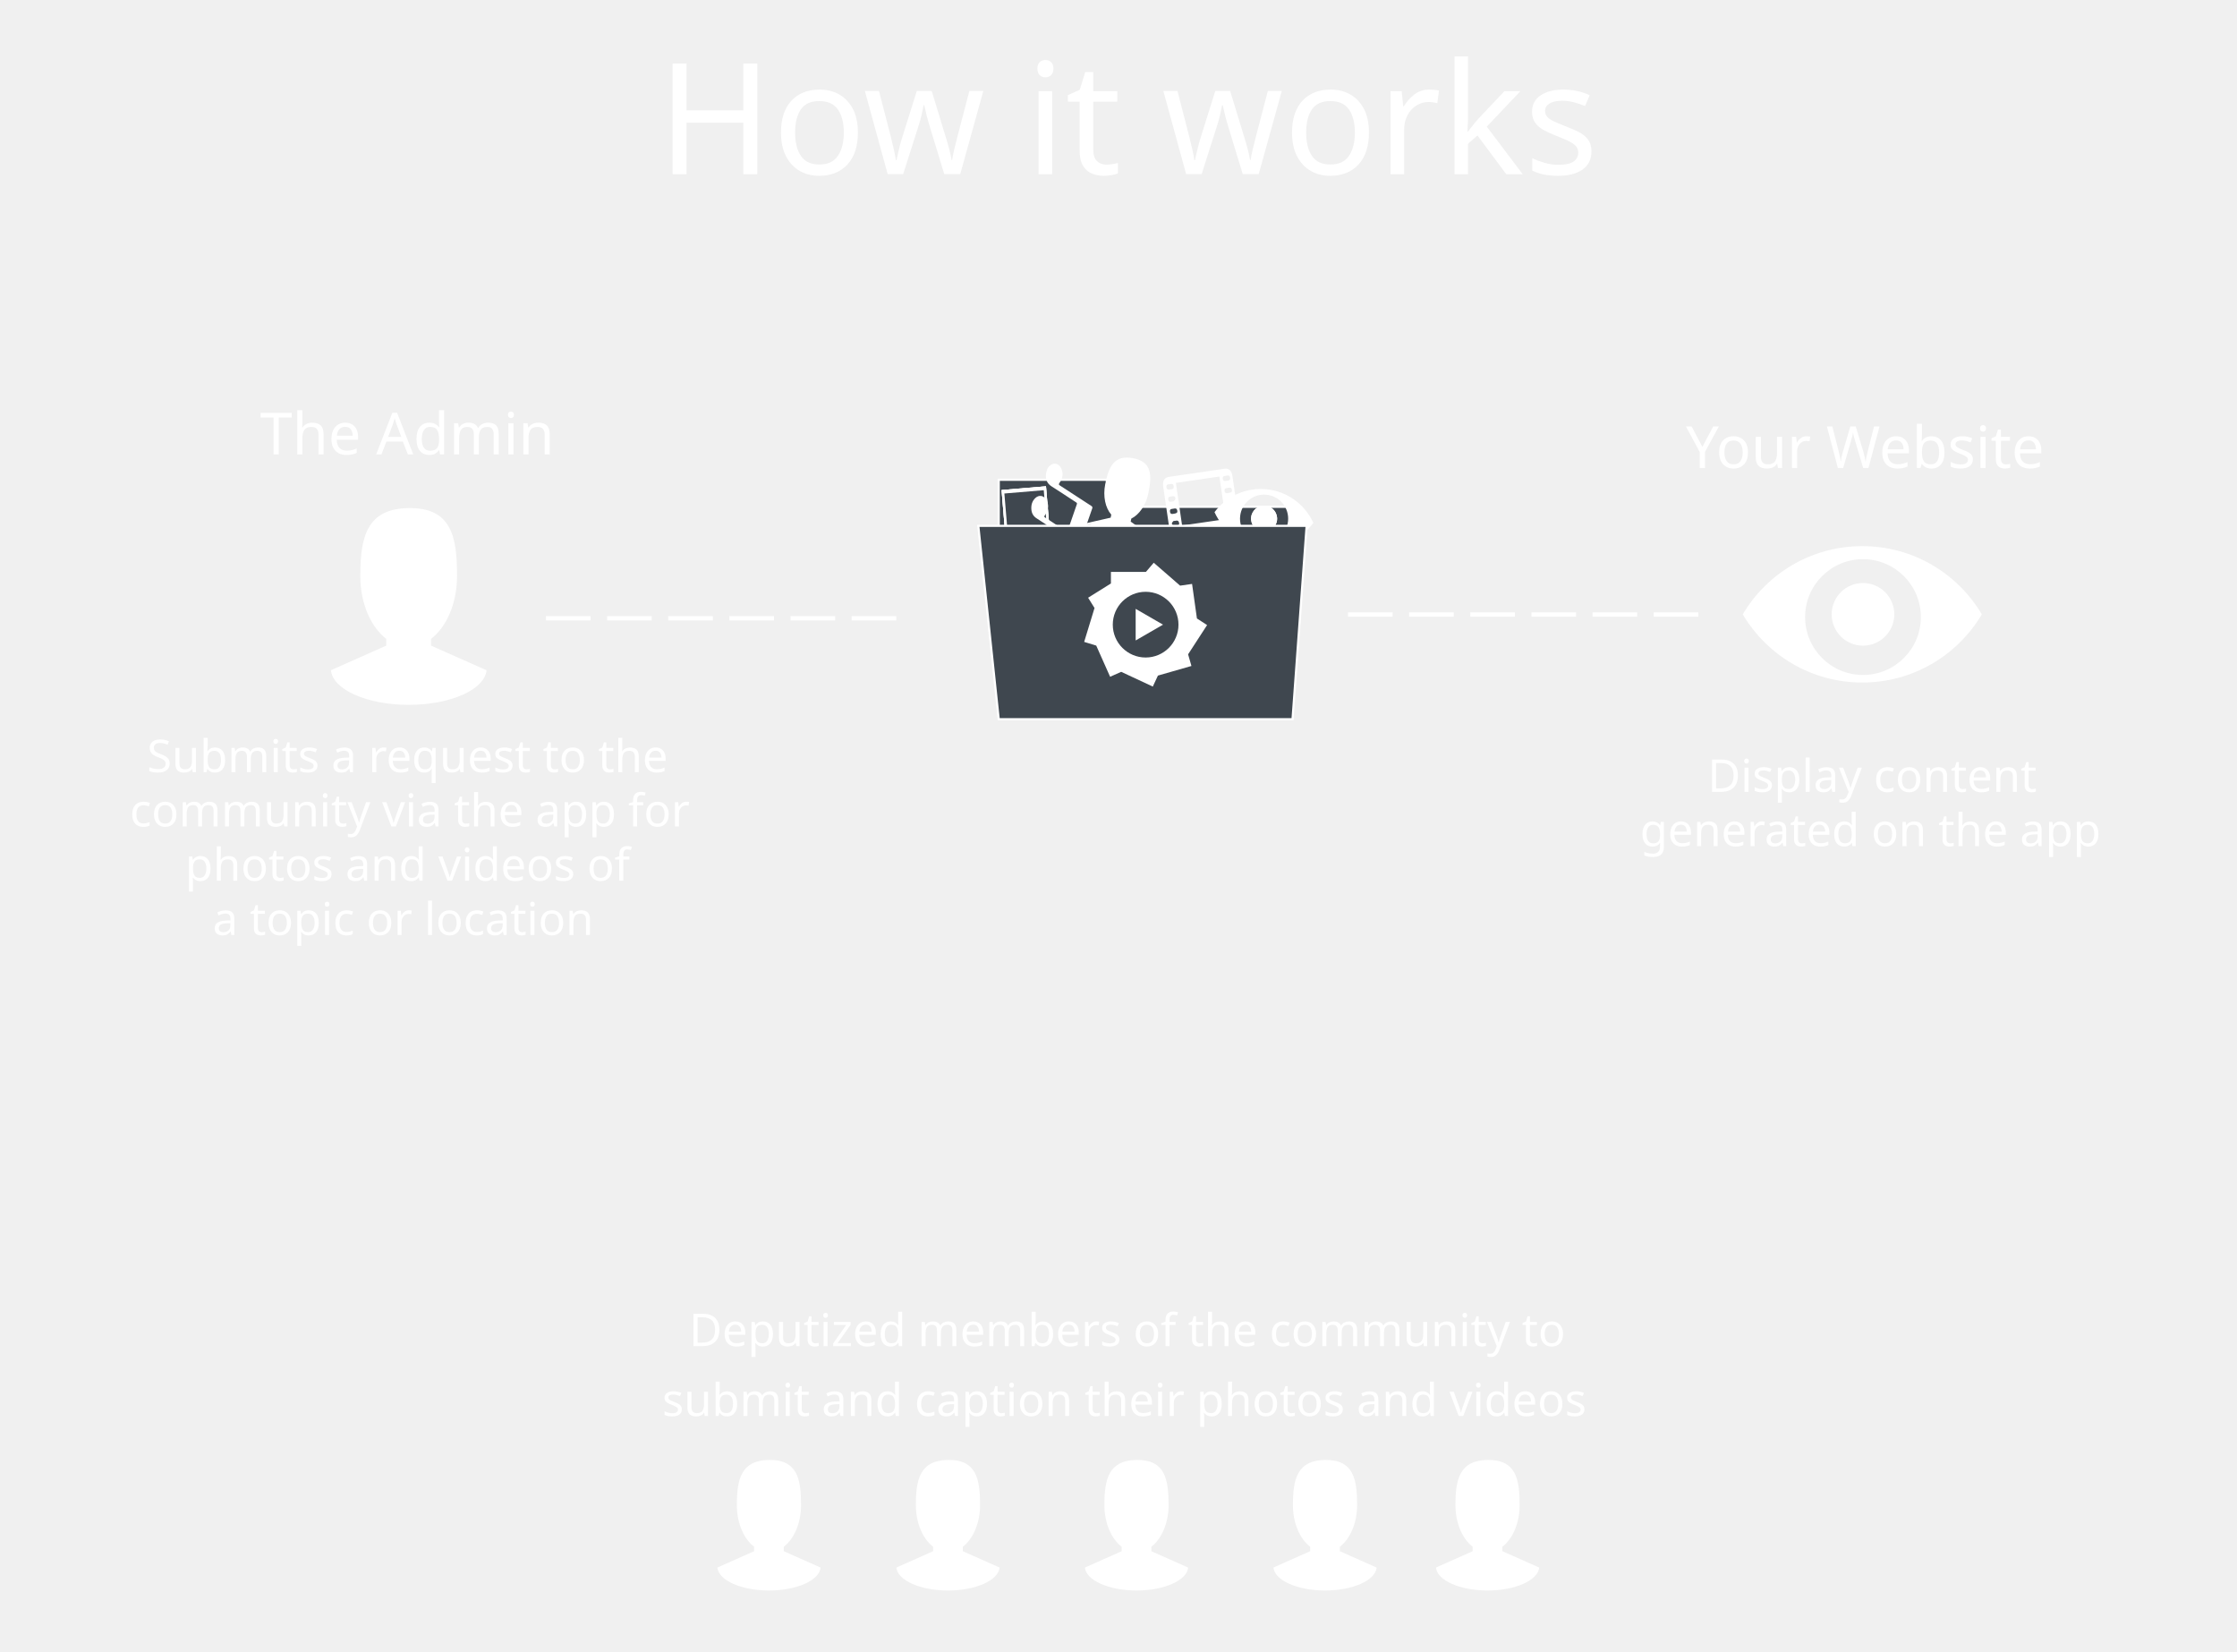
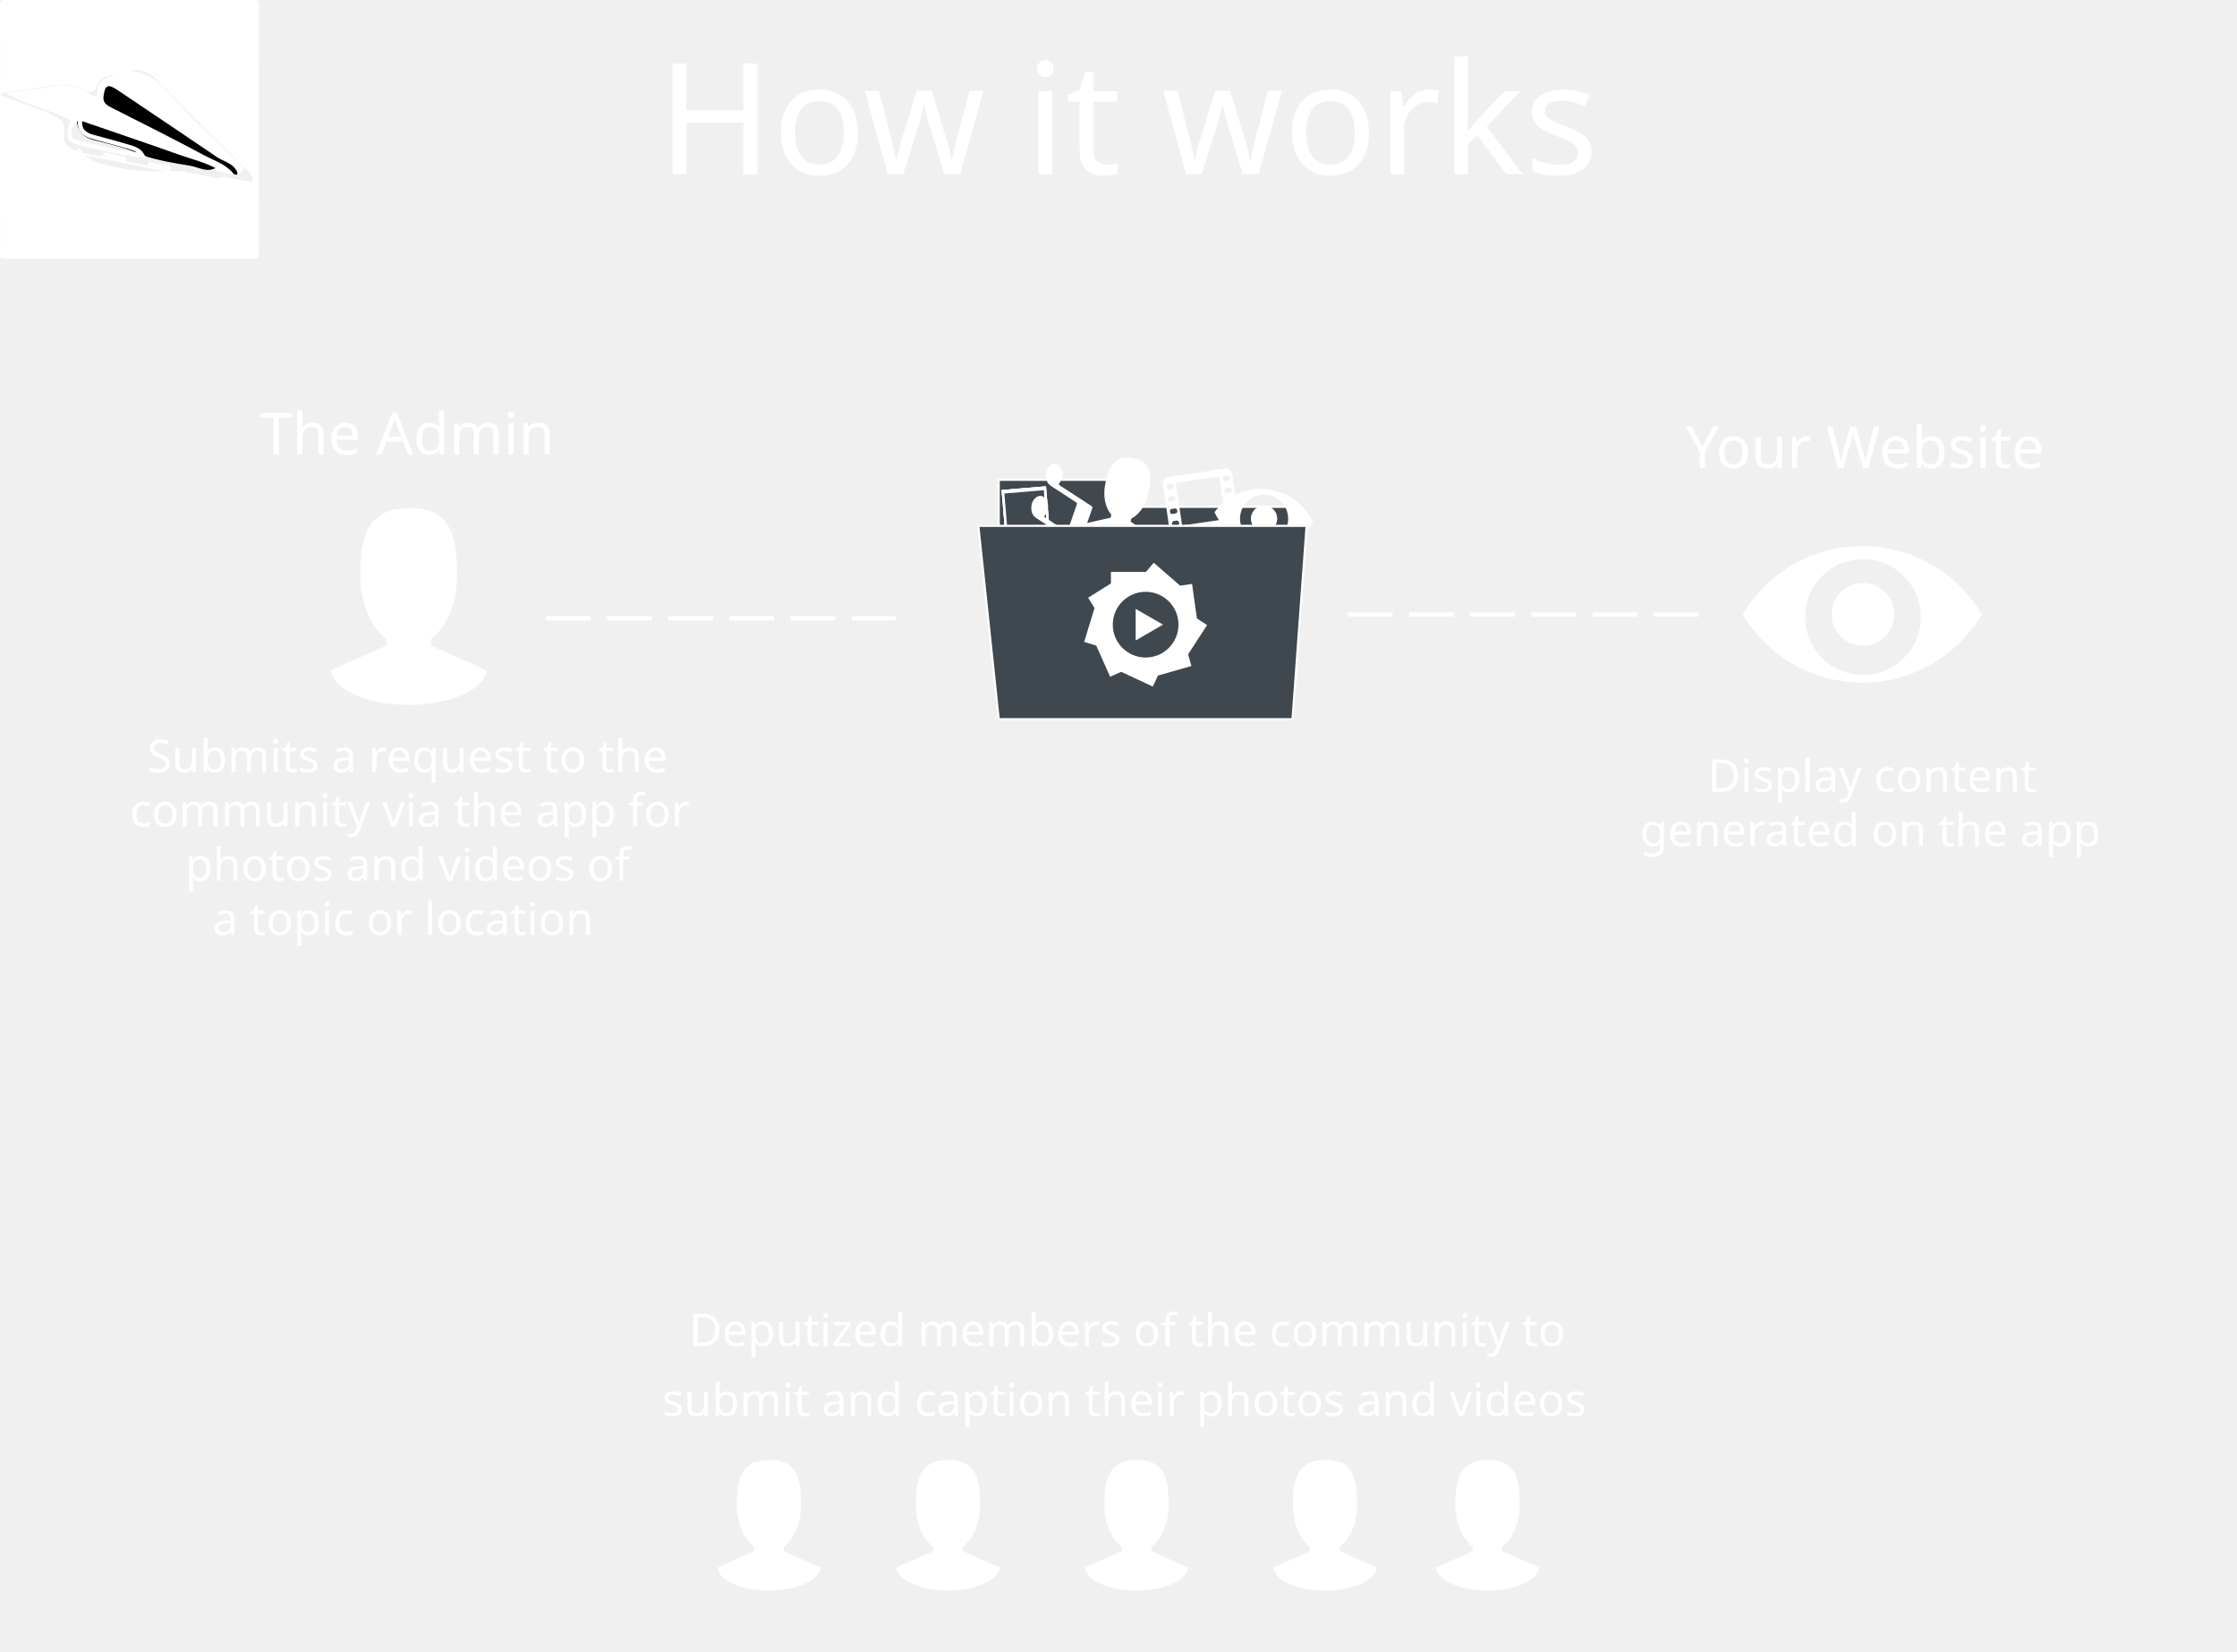
<svg xmlns="http://www.w3.org/2000/svg" version="1.1" id="Layer_1" x="0px" y="0px" viewBox="0 0 1038.77 766.689" style="enable-background:new 0 0 1038.77 766.689; background-color: black;" xml:space="preserve">
  <style type="text/css">

	.st0{fill:none;stroke:#FFFFFF;stroke-width:2;stroke-miterlimit:10;}
	.st1{fill:none;stroke:#FFFFFF;stroke-width:2;stroke-miterlimit:10;stroke-dasharray:10.669,10.669;}
	.st2{fill:none;stroke:#FFFFFF;stroke-miterlimit:10;}
	.st3{fill:#FFFFFF;stroke:#FFFFFF;stroke-width:2;stroke-miterlimit:10;}
	.st4{fill:#FFFFFF;}
	.st5{fill:none;}
	.st6{fill-rule:evenodd;clip-rule:evenodd;fill:#FFFFFF;}
	.st7{font-size:21px;}
	.st8{font-size:72px;}
	.st9{fill:#3F474F;}
	.st10{font-family:'Avenir-Heavy';}
- 	.st11{font-size:27px;}
+ 	.st11 {font-size:27px;}
	

</style>
+   <g>
+     <path class="st6" d="M0.065,43.062c0-13.5,0.063-27-0.064-40.5C-0.02,0.412,0.418-0.004,2.565,0c38.333,0.084,76.666,0.084,115,0   c2.146-0.004,2.566,0.415,2.562,2.562c-0.085,38.333-0.085,76.666,0,115c0.005,2.146-0.415,2.566-2.562,2.562   c-38.334-0.085-76.667-0.124-115,0.056c-3.118,0.014-2.494-1.463-2.494-3.117c-0.009-24-0.006-48-0.006-72   c1.559-0.728,2.892,0.109,4.255,0.641c6.47,2.528,13.026,4.827,19.492,7.366c5.359,2.104,6.549,4.163,5.979,10.323   c-1.164,2.33-3.651,2.688-5.642,3.8c-3.468,1.938-3.658,4.022-0.454,6.362c2.986,2.182,6.481,3.344,9.992,4.365   c12.17,3.54,24.619,5.137,37.264,5.866c8.287,0.478,16.505,1.102,24.777-0.075c1.978-0.281,3.938-0.426,5.768-1.273   c4.432-0.833,8.504,1.225,12.789,1.604c0.938,0.083,2.041,0.815,2.77-0.233c0.824-1.189,0.018-2.188-0.733-3.107   c-0.317-0.387-0.664-0.748-1.019-1.1C100.312,64.657,85.367,49.67,70.409,34.695c-2.15-2.153-4.521-2.656-7.28-2.058   c-3.744,0.812-7.511,1.504-11.259,2.296c-3.212,0.679-5.936,1.579-7.048,5.315c-0.869,2.916-3.521,3.06-5.733,1.617   c-5.221-3.404-10.66-2.659-16.365-1.827C15.187,41.138,7.651,42.308,0.065,43.062z" />
+     <path class="st2" d="M29.135,62.974c0.072-4.603-1.533-7.431-6.447-9.066c-7.662-2.548-15.44-4.993-22.623-8.846   c0-0.667,0-1.333,0-2c3.616-3.053,8.221-2.024,12.352-2.904c3.722-0.793,7.607-0.8,11.346-1.536   c5.693-1.12,11.131-1.474,16.097,2.34c2.343,1.8,4.046,1.332,4.238-1.875c0.201-3.371,2.6-3.993,5.222-5.03   c12.836-5.082,22.324-2.03,31.417,8.876c10.823,12.983,23.716,24.241,35.686,36.272c1.469,1.477,3.775,2.901,2.321,5.408   c-1.34,2.311-3.554,0.883-5.427,0.557c-3.756-0.65-7.509-1.322-11.262-1.986c-5.606,1.057-10.757-1.301-16.112-2.142   c-16.217-3.159-32.296-6.995-48.604-9.692C30.315,69.704,29.342,68.709,29.135,62.974z" />
+     <path class="st4" d="M29.135,62.974c0.864,4.359,3.354,6.877,7.945,7.014c3.583,4.101,8.414,5.705,13.494,6.997   c11.702,2.976,23.667,2.581,35.569,3.034c5.396,0.592,10.695,1.668,15.911,3.164c-7.694,2.996-15.798,3.664-23.778,2.562   c-6.917-0.953-13.855-0.431-20.766-1.562c-11.125-1.82-22.271-3.31-32.59-8.202c-2.542-1.205-5.632-2.436-5.587-5.678   c0.048-3.399,3.374-4.163,5.993-5.152C26.731,64.62,28.192,64.275,29.135,62.974z" />
+     <path class="st3" d="M108.084,80.227c-2.674-0.722-5.348-1.442-8.02-2.163c-4.856-0.396-9.363-2.146-13.856-3.801   c-16.214-5.967-32.667-11.25-48.879-17.218c-1.224-0.394-2.296-1.069-3.324-1.824c-9.04-4.574-18.976-6.807-28.347-11.471   c6.46-0.883,12.997-1.409,19.36-2.753c6.16-1.3,11.391,0.11,16.345,3.557c2.798,1.946,4.562,1.658,4.796-2.151   c0.271-4.426,3.219-5.214,6.997-6.623c10.292-3.837,16.947-0.279,23.89,7.416c11.015,12.208,23.211,23.35,34.907,34.942   c-0.591,2.816-2.034,1.059-3.235,0.609C90.222,67.56,72.639,54.975,54.516,43.211c-1.272-0.826-2.861-2.576-4.249-0.44   c-1.357,2.086-0.916,4.303,1.38,5.56c3.94,2.156,7.763,4.517,11.771,6.552c13.925,7.073,28.129,13.608,41.61,21.532   C106.422,77.234,108.745,77.627,108.084,80.227z" />
+     <path class="st8" d="M108.084,80.227c-3.578-4.178-8.831-5.737-13.416-8.202c-14.193-7.629-28.631-14.808-43-22.106   c-2.212-1.124-3.982-2.249-3.603-5.206c0.669-5.217,2.019-5.914,6.434-2.949c15.414,10.353,30.83,20.701,46.191,31.13   c2.723,1.85,6.12,2.572,8.375,5.154c0.513,0.971,1.605,1.752,1.01,3.086C109.301,81.073,108.51,81.052,108.084,80.227z" />
+     <path class="st7" d="M37.213,55.931c15.375,5.3,30.785,10.503,46.108,15.949c5.602,1.991,11.455,3.335,16.744,6.184   c-4.172,2.121-7.992-0.497-11.873-1.132c-7.441-1.216-14.928-2.446-22.125-4.862c-7.114-3.318-14.707-5.111-22.273-6.979   c-4.012-0.991-6.952-3.13-7.887-7.36C35.71,56.842,35.517,55.607,37.213,55.931z" />
+     <path class="st1" d="M86.143,80.019c-15.16,2.709-29.89,0.633-44.294-4.26c-2.453-0.834-4.675-2.615-4.769-5.771   c11.405,1.18,22.391,4.524,33.633,6.565C75.887,77.492,81.188,78.038,86.143,80.019z" />
+     <path class="st0" d="M37.213,55.931c-0.542,4.369,1.941,6.486,5.715,7.551c5.517,1.558,11.084,2.942,16.567,4.612   c2.462,0.749,5.1,1.469,6.572,3.975c-10.475-0.982-20.648-3.588-30.794-6.135c-3.612-0.907-3.541-4.587-2.328-7.592   c0.417-1.033,1.138-1.92,1.062-3.122C35.182,54.974,36.311,54.941,37.213,55.931z" />
+     <path class="st5" d="M110.075,81.134c-0.336-1.028-0.673-2.057-1.01-3.086c0.96,0.152,1.874,1.779,2.891,0.09   c1.917,0.992,3.352,2.459,4.574,4.586C113.929,83.258,111.961,82.378,110.075,81.134z" />
+   </g>
  <rect x="261.327" y="26.479" class="st5" width="531.844" height="138" />
  <text transform="matrix(1 0 0 1 305.3486 80.9121)" class="st4 st10 st8 how-h2">How it works</text>
  <g>
    <g>
- 
- 
- c
- 		<polygon class="st9" points="524.645,235.329 513.565,222.768 463.769,222.768 463.769,235.329 463.769,333.562 600.196,333.562     600.196,235.329   " />
+       <polygon class="st9" points="524.645,235.329 513.565,222.768 463.769,222.768 463.769,235.329 463.769,333.562 600.196,333.562     600.196,235.329   " />
      <polygon class="st2" points="524.645,235.329 513.565,222.768 463.769,222.768 463.769,235.329 463.769,333.562 600.196,333.562     600.196,235.329   " />
      <path class="st4" d="M512.014,241.198l-8.795,1.993l16.165,3.199l16.168,3.202l-7.373-5.193l-3.134-2.207l0.28-1.401    c3.688-1.823,6.852-6.3,7.975-11.965c1.607-8.122,1.712-14.458-7.248-16.107c-8.729-1.605-11.23,4.01-12.838,12.131    c-1.12,5.664,0.098,11.008,2.814,14.101l-0.277,1.401L512.014,241.198z">
        <animateTransform attributeName="transform" begin=".1" attributeType="HML" type="translate" dur="4.5s" values="25,360;0,-25;0,25;310,35;" repeatCount="indefinite" />
      </path>
      <path class="st4" d="M517.978,253.57c8.688,1.721,16.386-0.061,17.568-3.973l-32.301-6.396    C502.847,247.269,509.287,251.85,517.978,253.57">
        <animateTransform attributeName="transform" begin=".1" attributeType="HML" type="translate" dur="4.5s" values="25,360;0,-25;0,25;310,35;" repeatCount="indefinite" />
      </path>
      <path class="st4" d="M588.331,227.189c-9.768-1.058-18.874,3.272-24.364,10.607c3.794,8.338,11.762,14.519,21.529,15.575             c9.77,1.06,18.873-3.271,24.366-10.605C606.067,234.427,598.101,228.248,588.331,227.189 M585.788,251.932             c-6.137-0.665-10.57-6.179-9.908-12.315c0.664-6.134,6.179-10.571,12.314-9.905c6.137,0.663,10.574,6.177,9.908,12.312             C597.438,248.159,591.924,252.597,585.788,251.932">
        <animateTransform attributeName="transform" begin="1" attributeType="HML" type="translate" dur="4.7s" values="-15,350;0,-55;-20,25;270,35;" repeatCount="indefinite" />
      </path>
      <path class="st4" d="M593.004,241.473c-0.359,3.318-3.344,5.72-6.663,5.36c-3.319-0.36-5.721-3.343-5.36-6.664             c0.359-3.319,3.342-5.719,6.663-5.359C590.964,235.169,593.362,238.152,593.004,241.473">
        <animateTransform attributeName="transform" begin="1" attributeType="HML" type="translate" dur="4.7s" values="-15,350;0,-55;-20,25;270,35;" repeatCount="indefinite" />
      </path>
      <path class="st4" d="M593.004,241.473c-0.359,3.318-3.344,5.72-6.663,5.36c-3.319-0.36-5.721-3.343-5.36-6.664    c0.359-3.319,3.342-5.719,6.663-5.359C590.964,235.169,593.362,238.152,593.004,241.473">
        <animateTransform attributeName="transform" begin="1" attributeType="HML" type="translate" dur="6.6s" values="      -510,-40;     -510,-40;     -510,-40;     -510,90;      -510,70;    -510,90;        -510,90;     -270,90;      -260,115;            -270,190;         -260,360;           -210, 350;          -160, 360;           -105, 350;        -30, 360;          40, 350;           120,360;            -60,35;        -60,35;        -60,35;        280,110;        280,90;        280,110;        280,110;        -10,-70;        -200,-60;        -510,-40;" repeatCount="indefinite" />
      </path>
      <path class="st4" d="M575.29,241.527c0.982,6.719,1.957,13.439,2.952,20.157c0.179,1.212,0.199,2.396-0.51,3.252    c-0.421,0.502-1.025,0.955-1.603,1.043c-8.922,1.354-17.851,2.649-26.777,3.945c-1.431,0.207-2.64-0.878-3.149-2.763    c-0.06-0.218-0.092-0.442-0.127-0.667c-1.981-13.566-3.969-27.132-5.944-40.699c-0.368-2.54,0.587-4.082,2.651-4.384    c8.564-1.252,17.127-2.503,25.692-3.757c2.229-0.324,3.436,0.792,3.848,3.581C573.315,227.998,574.3,234.764,575.29,241.527     M548.918,243.994c6.785-0.991,13.479-1.971,20.215-2.954c-0.971-6.639-1.93-13.196-2.891-19.782    c-6.772,0.989-13.49,1.972-20.216,2.954C546.993,230.839,547.948,237.371,548.918,243.994 M552.195,266.438    c6.796-0.994,13.472-1.969,20.229-2.957c-0.972-6.642-1.936-13.224-2.898-19.824c-6.783,0.991-13.483,1.971-20.228,2.957    C550.269,253.24,551.227,259.799,552.195,266.438 M573.482,249.203c-0.212,0.03-0.422,0.074-0.634,0.089    c-0.738,0.061-1.008,0.628-0.897,1.438c0.114,0.819,0.615,1.097,1.245,1.019c0.212-0.028,0.423-0.068,0.635-0.094    c1.28-0.153,1.742-0.584,1.531-1.538C575.063,248.76,574.227,249.092,573.482,249.203 M545.764,241.815    c-0.402,0.058-0.751-0.017-0.927,0.16c-0.299,0.305-0.724,0.806-0.668,1.149c0.071,0.444,0.522,0.908,0.892,1.188    c0.212,0.161,0.59-0.021,0.89-0.063c1.314-0.189,1.769-0.599,1.562-1.506C547.206,241.398,546.382,241.708,545.764,241.815     M574.265,254.86c-0.062,0.009-0.122,0.02-0.181,0.025c-1.008,0.125-1.433,0.583-1.319,1.417c0.119,0.854,0.614,1.15,1.671,1.001    c0.058-0.01,0.119-0.019,0.179-0.026c1.304-0.19,1.73-0.585,1.593-1.478C576.069,254.929,575.501,254.657,574.265,254.86     M571.072,232.175c-0.332,0.05-0.755-0.039-0.972,0.178c-0.298,0.302-0.646,0.858-0.59,1.255c0.055,0.401,0.562,0.994,0.896,1.048    c0.623,0.101,1.312-0.002,1.876-0.28c0.302-0.149,0.61-0.879,0.542-1.276c-0.069-0.394-0.578-0.777-0.949-1.015    C571.669,231.954,571.345,232.134,571.072,232.175 M543.577,227.204c0,0.002,0,0.005,0,0.008c0.183-0.025,0.361-0.06,0.544-0.078    c0.662-0.066,1.006-0.538,0.907-1.325c-0.104-0.847-0.582-1.219-1.279-1.102c-0.48,0.078-0.972,0.107-1.441,0.232    c-0.552,0.146-0.781,0.616-0.667,1.327c0.11,0.702,0.454,1.079,1.031,1.062C542.976,227.323,543.276,227.249,543.577,227.204     M546.75,249.902c0.239-0.035,0.479-0.079,0.724-0.104c0.678-0.069,0.968-0.58,0.868-1.353c-0.098-0.726-0.515-1.128-1.132-1.069    c-0.486,0.048-0.972,0.112-1.446,0.209c-0.637,0.129-0.945,0.586-0.798,1.416c0.137,0.771,0.538,1.079,1.151,0.993    C546.327,249.965,546.539,249.933,546.75,249.902 M548.973,264.49c-0.212,0.031-0.423,0.061-0.634,0.093    c-0.687,0.1-1.035,0.533-0.888,1.427c0.144,0.85,0.613,1.093,1.245,1.002c0.299-0.044,0.599-0.107,0.902-0.127    c0.749-0.05,1.385-0.335,1.224-1.425c-0.158-1.089-0.85-1.185-1.577-1.013C549.154,264.471,549.062,264.477,548.973,264.49     M572.194,240.23c1.283-0.187,1.658-0.54,1.523-1.435c-0.131-0.884-0.647-1.156-1.877-0.965c-0.738,0.114-1.64,0.04-1.558,1.418    C570.339,240.181,570.859,240.427,572.194,240.23 M544.281,232.859c0.271-0.039,0.617,0.035,0.796-0.142    c0.318-0.325,0.733-0.767,0.754-1.212c0.037-0.691-0.411-1.172-1.042-1.124c-0.544,0.043-1.091,0.118-1.62,0.239    c-0.607,0.142-0.83,0.646-0.684,1.397c0.135,0.702,0.49,1.032,1.075,0.947C543.801,232.932,544.041,232.896,544.281,232.859     M548.109,258.853c-0.212,0.03-0.423,0.068-0.634,0.091c-0.608,0.058-0.939,0.434-0.876,1.216c0.068,0.822,0.457,1.217,1.125,1.18    c0.24-0.013,0.48-0.059,0.72-0.094c1.32-0.192,1.761-0.592,1.55-1.503C549.677,258.382,548.844,258.77,548.109,258.853     M547.315,255.68c0.535-0.12,0.836-0.171,1.129-0.256c0.724-0.212,1.059-1.104,0.542-1.743c-0.325-0.397-1.009-0.635-1.455-0.541    c-0.62,0.129-1.562-0.164-1.729,0.958c-0.062,0.416,0.151,1.144,0.429,1.372C546.565,255.748,547.098,255.648,547.315,255.68     M569.64,223.215c0.24-0.035,0.48-0.078,0.723-0.104c0.679-0.069,0.975-0.561,0.853-1.35c-0.112-0.741-0.527-1.09-1.155-0.981    c-0.478,0.082-0.961,0.149-1.445,0.211c-0.625,0.082-0.921,0.522-0.812,1.279c0.115,0.801,0.538,1.169,1.206,1.039    C569.215,223.267,569.429,223.246,569.64,223.215 M575.481,262.908c0.117-0.018,0.236-0.045,0.357-0.051    c0.711-0.04,1.321-0.287,1.183-1.341c-0.146-1.13-0.85-1.155-1.564-1.024c-0.09,0.016-0.181,0.027-0.271,0.04    c-1.344,0.194-1.766,0.568-1.576,1.478C573.902,263.417,574.752,262.977,575.481,262.908 M570.162,226.541    c-0.09,0.015-0.179,0.033-0.27,0.04c-0.713,0.055-1.412,0.196-1.256,1.354c0.152,1.155,0.861,1.132,1.567,1    c0.09-0.018,0.18-0.028,0.272-0.039c1.343-0.195,1.772-0.573,1.57-1.475C571.734,226.042,570.894,226.459,570.162,226.541     M572.67,243.569c-0.27,0.039-0.542,0.08-0.812,0.118c-0.604,0.084-0.827,0.562-0.742,1.242c0.093,0.735,0.457,1.152,1.101,1.066    c0.27-0.037,0.54-0.076,0.813-0.113c1.293-0.191,1.691-0.537,1.509-1.423C574.246,243.051,573.397,243.492,572.67,243.569     M544.86,236.191c-0.272,0.039-0.545,0.081-0.815,0.119c-0.598,0.082-0.84,0.51-0.755,1.227c0.092,0.768,0.451,1.156,1.087,1.095    c0.274-0.026,0.547-0.071,0.818-0.112c1.274-0.186,1.694-0.574,1.483-1.466C546.376,235.755,545.578,236.078,544.86,236.191">
        <animateTransform attributeName="transform" begin="1.3" attributeType="HML" type="translate" dur="4s" values="15,350;0,-25;0,25;290,35;" repeatCount="indefinite" />
      </path>
      <rect x="466.117" y="226.604" transform="matrix(0.9965 -0.0836 0.0836 0.9965 -18.3482 40.6805)" class="st4" width="20.706" height="25.556">
        <animateTransform attributeName="transform" begin="1.6" attributeType="HML" type="translate" dur="4s" values="30,300;0,-25;0,25;300,45;" repeatCount="indefinite" />
      </rect>
      <rect x="467.104" y="228.321" transform="matrix(0.9965 -0.0835 0.0835 0.9965 -18.1444 40.6167)" class="st9" width="18.353" height="17.612">
        <animateTransform attributeName="transform" begin="1.6" attributeType="HML" type="translate" dur="4s" values="30,300;0,-25;0,25;300,45;" repeatCount="indefinite" />
      </rect>
      <rect x="466.117" y="226.604" transform="matrix(0.9965 -0.0836 0.0836 0.9965 -18.3482 40.6805)" class="st4" width="20.706" height="25.556">
        <animateTransform attributeName="transform" begin=".3" attributeType="HML" type="translate" dur="4.5s" values="0,350;0,-15;0,15; 330,15;" repeatCount="indefinite" />
      </rect>
      <rect x="467.104" y="228.321" transform="matrix(0.9965 -0.0835 0.0835 0.9965 -18.1444 40.6167)" class="st9" width="18.353" height="17.612">
        <animateTransform attributeName="transform" begin=".3" attributeType="HML" type="translate" dur="4.5s" values="0,350;0,-15;0,15; 330,15;" repeatCount="indefinite" />
      </rect>
      <rect x="466.117" y="226.604" transform="matrix(0.9965 -0.0836 0.0836 0.9965 -18.3482 40.6805)" class="st4" width="20.706" height="25.556">
        <animateTransform attributeName="transform" begin="1.5" attributeType="HML" type="translate" dur="3.6s" values="0,350;0,-20;0,20;320,15;" repeatCount="indefinite" />
      </rect>
      <rect x="467.104" y="228.321" transform="matrix(0.9965 -0.0835 0.0835 0.9965 -18.1444 40.6167)" class="st9" width="18.353" height="17.612">
        <animateTransform attributeName="transform" begin="1.5" attributeType="HML" type="translate" dur="3.6s" values="0,350;0,-20;0,20;320,15;" repeatCount="indefinite" />
      </rect>
      <path class="st6" d="M501.122,253.415c-0.223-0.094-0.468-0.157-0.668-0.289c-6.37-4.157-12.724-8.341-19.111-12.471    c-1.544-0.996-2.281-2.384-2.418-4.125c-0.159-2.011,0.326-3.857,1.835-5.286c1.615-1.528,3.78-1.286,4.954,0.6    c1.31,2.098,1.293,4.279,0.089,6.44c-0.222,0.398-0.467,0.787-0.724,1.165c-0.212,0.312-0.224,0.537,0.132,0.769    c3.313,2.15,6.618,4.312,9.923,6.475c0.33,0.216,0.502,0.168,0.636-0.221c1.421-4.138,2.85-8.275,4.287-12.407    c0.168-0.482-0.117-0.669-0.45-0.885c-3.761-2.451-7.49-4.951-11.287-7.348c-2.263-1.426-2.903-3.47-2.579-5.937    c0.11-0.827,0.47-1.62,0.712-2.43c0.16-0.242,0.32-0.487,0.479-0.731c0.137-0.12,0.282-0.231,0.41-0.361    c1.576-1.611,3.825-1.446,5.063,0.434c0.38,0.574,0.647,1.259,0.824,1.932c0.542,2.066-0.129,3.897-1.298,5.569    c-0.378,0.542-0.271,0.771,0.244,1.105c4.866,3.151,9.713,6.338,14.582,9.486c0.53,0.343,0.608,0.666,0.409,1.226    c-1.443,4.105-2.871,8.216-4.292,12.329c-0.532,1.544-1.031,3.099-1.546,4.648C501.259,253.206,501.19,253.312,501.122,253.415">
        <animateTransform attributeName="transform" begin=".6" attributeType="HML" type="translate" dur="4s" values="0,350;0,-15;0,15;300,15;" repeatCount="indefinite" />
      </path>
      <polygon class="st9" points="600.196,333.934 463.769,333.934 454.282,244.147 606.747,244.147   " />
      <polygon class="st2" points="600.196,333.934 463.769,333.934 454.282,244.147 606.747,244.147   " />
      <path class="st4" d="M560.525,290.22l-4.723-3.065l-2.251-16.036l-5.559,0.799l-12.239-10.641l-3.626,4.251h-16.262v5.38    l-10.591,6.62l2.977,4.767l-4.81,15.74l5.604,1.714l6.448,14.476l5.143-2.291l14.676,6.848l2.381-5.106l15.562-4.462l-1.55-5.41    L560.525,290.22z M531.982,305.283c-8.424,0-15.253-6.829-15.253-15.256c0-8.426,6.829-15.255,15.253-15.255    c8.425,0,15.257,6.829,15.257,15.255C547.239,298.454,540.407,305.283,531.982,305.283">
        <animateTransform attributeName="transform" begin=".2" attributeType="HML" from="0 " to="360 " type="" dur="3s" repeatCount="indefinite" />
      </path>
      <polygon class="st4" points="527.355,282.693 540.056,290.029 527.355,297.362   " />
    </g>
    <g>
      <g>
        <path class="st4" d="M350.171,720.236v-2.08c-4.757-3.647-8.009-10.935-8.009-19.343c0-12.056,1.988-20.781,14.905-20.957     c13.269-0.179,14.907,8.901,14.907,20.957c0,8.408-3.252,15.695-8.009,19.343v2.08l5.1,2.268l11.998,5.332h-23.995h-23.993     l11.996-5.332L350.171,720.236z M357.085,738.475c12.898,0,23.39-4.719,23.974-10.639h-47.945     C333.697,733.756,344.188,738.475,357.085,738.475">
          <animateTransform attributeName="transform" begin=".2" attributeType="HML" type="translate" dur="3s" values="0,15;0,-15;0,15" repeatCount="indefinite" />
        </path>
        <g>
          <path class="st4" d="M433.299,720.236v-2.079c-4.758-3.647-8.008-10.935-8.008-19.344c0-12.056,1.985-20.78,14.903-20.957      c13.269-0.179,14.907,8.901,14.907,20.957c0,8.409-3.249,15.696-8.008,19.344v2.079l5.102,2.269l11.997,5.331h-23.996h-23.992      l11.996-5.331L433.299,720.236z M440.212,738.477c12.899,0,23.392-4.721,23.975-10.641h-47.943      C416.827,733.756,427.315,738.477,440.212,738.477">
            <animateTransform attributeName="transform" begin=".4" attributeType="HML" type="translate" dur="3s" values="0,15;0,-15;0,15" repeatCount="indefinite" />
          </path>
          <path class="st4" d="M520.842,720.236v-2.079c-4.759-3.647-8.007-10.935-8.007-19.344c0-12.056,1.984-20.78,14.901-20.957      c13.269-0.179,14.908,8.901,14.908,20.957c0,8.409-3.25,15.696-8.008,19.344v2.079l5.102,2.269l11.997,5.331H527.74h-23.995      l11.999-5.331L520.842,720.236z M527.756,738.477c12.898,0,23.39-4.721,23.974-10.641h-47.944      C504.369,733.756,514.858,738.477,527.756,738.477">
            <animateTransform attributeName="transform" begin=".6" attributeType="HML" type="translate" dur="3s" values="0,15;0,-15;0,15" repeatCount="indefinite" />
          </path>
          <path class="st4" d="M608.388,720.236v-2.079c-4.76-3.647-8.01-10.935-8.01-19.344c0-12.056,1.985-20.78,14.902-20.957      c13.27-0.179,14.908,8.901,14.908,20.957c0,8.409-3.25,15.696-8.009,19.344v2.079l5.103,2.269l11.996,5.331h-23.994h-23.995      l11.998-5.331L608.388,720.236z M615.299,738.477c12.899,0,23.391-4.721,23.975-10.641h-47.944      C591.913,733.756,602.403,738.477,615.299,738.477">
            <animateTransform attributeName="transform" begin=".8" attributeType="HML" type="translate" dur="3s" values="0,15;0,-15;0,15" repeatCount="indefinite" />
          </path>
        </g>
        <path class="st4" d="M683.852,720.236v-2.08c-4.759-3.647-8.008-10.935-8.008-19.343c0-12.056,1.984-20.781,14.901-20.957                 c13.27-0.179,14.908,8.901,14.908,20.957c0,8.408-3.25,15.695-8.009,19.343v2.08l5.103,2.268l11.996,5.332h-23.995h-23.994                 l11.997-5.332L683.852,720.236z M690.764,738.475c12.899,0,23.393-4.719,23.976-10.639h-47.945                 C667.378,733.756,677.868,738.475,690.764,738.475">
          <animateTransform attributeName="transform" begin="1" attributeType="HML" type="translate" dur="3s" values="0,15;0,-15;0,15" repeatCount="indefinite" />
        </path>
      </g>
    </g>
    <g>
      <g>
        <path class="st4" d="M171.692,303.18l-18.078,8.032h36.157h36.156l-18.077-8.032l-7.684-3.416v-3.134     c7.168-5.497,12.066-16.479,12.066-29.149c0-18.167-2.472-31.848-22.465-31.578c-19.467,0.265-22.459,13.411-22.459,31.578     c0,12.67,4.899,23.652,12.066,29.149v3.134L171.692,303.18z">

	
					

			</path>
        <path class="st4" d="M189.799,327.264c19.435,0,35.245-7.112,36.125-16.035h-72.251     C154.554,320.151,170.362,327.264,189.799,327.264">
			
			</path>
      </g>
      <rect x="61.923" y="190.549" class="st5" width="255.695" height="50.363" />
      <text transform="matrix(1 0 0 1 120.728 210.9824)" class="st4 st10 st11">The Admin</text>
      <rect x="44.685" y="342.641" class="st5" width="290.172" height="151.24" />
      <text transform="matrix(1 0 0 1 68.2671 358.5166)">
        <tspan x="0" y="0" class="st4 st10 st7">Submits a request to the </tspan>
        <tspan x="-7.991" y="25.2" class="st4 st10 st7">community via the app for </tspan>
        <tspan x="17.713" y="50.4" class="st4 st10 st7">photos and videos of </tspan>
        <tspan x="25" y="75.6" class="st4 st10 st7"> a topic or location</tspan>
        <tspan x="258.925" y="82.834" class="st4 st10 st11"> </tspan>
      </text>
      <g>
        <line class="st3" x1="253.511" y1="287.07" x2="274.232" y2="287.07">
          <animateTransform attributeName="transform" begin=".1" attributeType="HML" type="translate" dur="3s" values="15,0;-15,0;15,0" repeatCount="indefinite" />
        </line>
        <line class="st3" x1="281.905" y1="287.07" x2="302.626" y2="287.07">
          <animateTransform attributeName="transform" begin=".2" attributeType="HML" type="translate" dur="3s" values="15,0;-15,0;15,0" repeatCount="indefinite" />
        </line>
        <line class="st3" x1="310.299" y1="287.07" x2="331.021" y2="287.07">
          <animateTransform attributeName="transform" begin=".3" attributeType="HML" type="translate" dur="3s" values="15,0;-15,0;15,0" repeatCount="indefinite" />
        </line>
        <line class="st3" x1="338.693" y1="287.07" x2="359.416" y2="287.07">
          <animateTransform attributeName="transform" begin=".4" attributeType="HML" type="translate" dur="3s" values="15,0;-15,0;15,0" repeatCount="indefinite" />
        </line>
        <line class="st3" x1="367.087" y1="287.07" x2="387.81" y2="287.07">
          <animateTransform attributeName="transform" begin=".5" attributeType="HML" type="translate" dur="3s" values="15,0;-15,0;15,0" repeatCount="indefinite" />
        </line>
        <line class="st3" x1="395.481" y1="287.07" x2="416.204" y2="287.07">
          <animateTransform attributeName="transform" begin=".6" attributeType="HML" type="translate" dur="3s" values="15,0;-15,0;15,0" repeatCount="indefinite" />
        </line>
      </g>
    </g>
    <g>
      <path class="st4" d="M864.767,253.571c-23.63,0-44.277,12.711-55.508,31.667c11.23,18.955,31.878,31.666,55.508,31.666    c23.629,0,44.277-12.711,55.51-31.666C909.044,266.282,888.396,253.571,864.767,253.571 M865.094,313.384    c-14.845,0-26.878-12.033-26.878-26.874c0-14.846,12.033-26.879,26.878-26.879c14.841,0,26.875,12.033,26.875,26.879    C891.969,301.351,879.935,313.384,865.094,313.384" />
      <path class="st4" d="M879.635,285.236c0,8.031-6.513,14.544-14.541,14.544c-8.035,0-14.541-6.513-14.541-14.544    c0-8.029,6.506-14.54,14.541-14.54C873.122,270.696,879.635,277.207,879.635,285.236" />
    </g>
    <text transform="matrix(1 0 0 1 775.8604 217.2861)" class="st4 st10 st11"> Your Website</text>
    <text transform="matrix(1 0 0 1 802.9678 367.665)">
      <tspan x="-10" y="0" class="st4 st10 st7">Display content   </tspan>
      <tspan x="-41.432" y="25.2" class="st4 st10 st7">generated on the app</tspan>
      <tspan x="-6.414" y="50.4" class="st4 st10 st7" />
    </text>
    <g>
      <line class="st3" x1="625.945" y1="285.321" x2="646.668" y2="285.321">
        <animateTransform attributeName="transform" begin=".1" attributeType="HML" type="translate" dur="3s" values="15,0;-15,0;15,0" repeatCount="indefinite" />
      </line>
      <line class="st3" x1="654.339" y1="285.321" x2="675.062" y2="285.321">
        <animateTransform attributeName="transform" begin=".2" attributeType="HML" type="translate" dur="3s" values="15,0;-15,0;15,0" repeatCount="indefinite" />
      </line>
      <line class="st3" x1="682.733" y1="285.321" x2="703.456" y2="285.321">
        <animateTransform attributeName="transform" begin=".3" attributeType="HML" type="translate" dur="3s" values="15,0;-15,0;15,0" repeatCount="indefinite" />
      </line>
      <line class="st3" x1="711.127" y1="285.321" x2="731.851" y2="285.321">
        <animateTransform attributeName="transform" begin=".4" attributeType="HML" type="translate" dur="3s" values="15,0;-15,0;15,0" repeatCount="indefinite" />
      </line>
      <line class="st3" x1="739.521" y1="285.321" x2="760.245" y2="285.321">
        <animateTransform attributeName="transform" begin=".5" attributeType="HML" type="translate" dur="3s" values="15,0;-15,0;15,0" repeatCount="indefinite" />
      </line>
      <line class="st3" x1="767.915" y1="285.321" x2="788.639" y2="285.321">
        <animateTransform attributeName="transform" begin=".6" attributeType="HML" type="translate" dur="3s" values="15,0;-15,0;15,0" repeatCount="indefinite" />
      </line>
    </g>
    <rect x="239.923" y="609.133" class="st5" width="563.281" height="151.24" />
    <text transform="matrix(1 0 0 1 332.0005 625.0088)">
      <tspan x="-12" y="0" class="st4 st10 st7">Deputized members of the community to </tspan>
      <tspan x="-24.496" y="32.434" class="st4 st10 st7">submit and caption their photos and videos</tspan>
      <tspan x="403.618" y="32.434" class="st4 st10 st11"> </tspan>
    </text>
  </g>
</svg>
